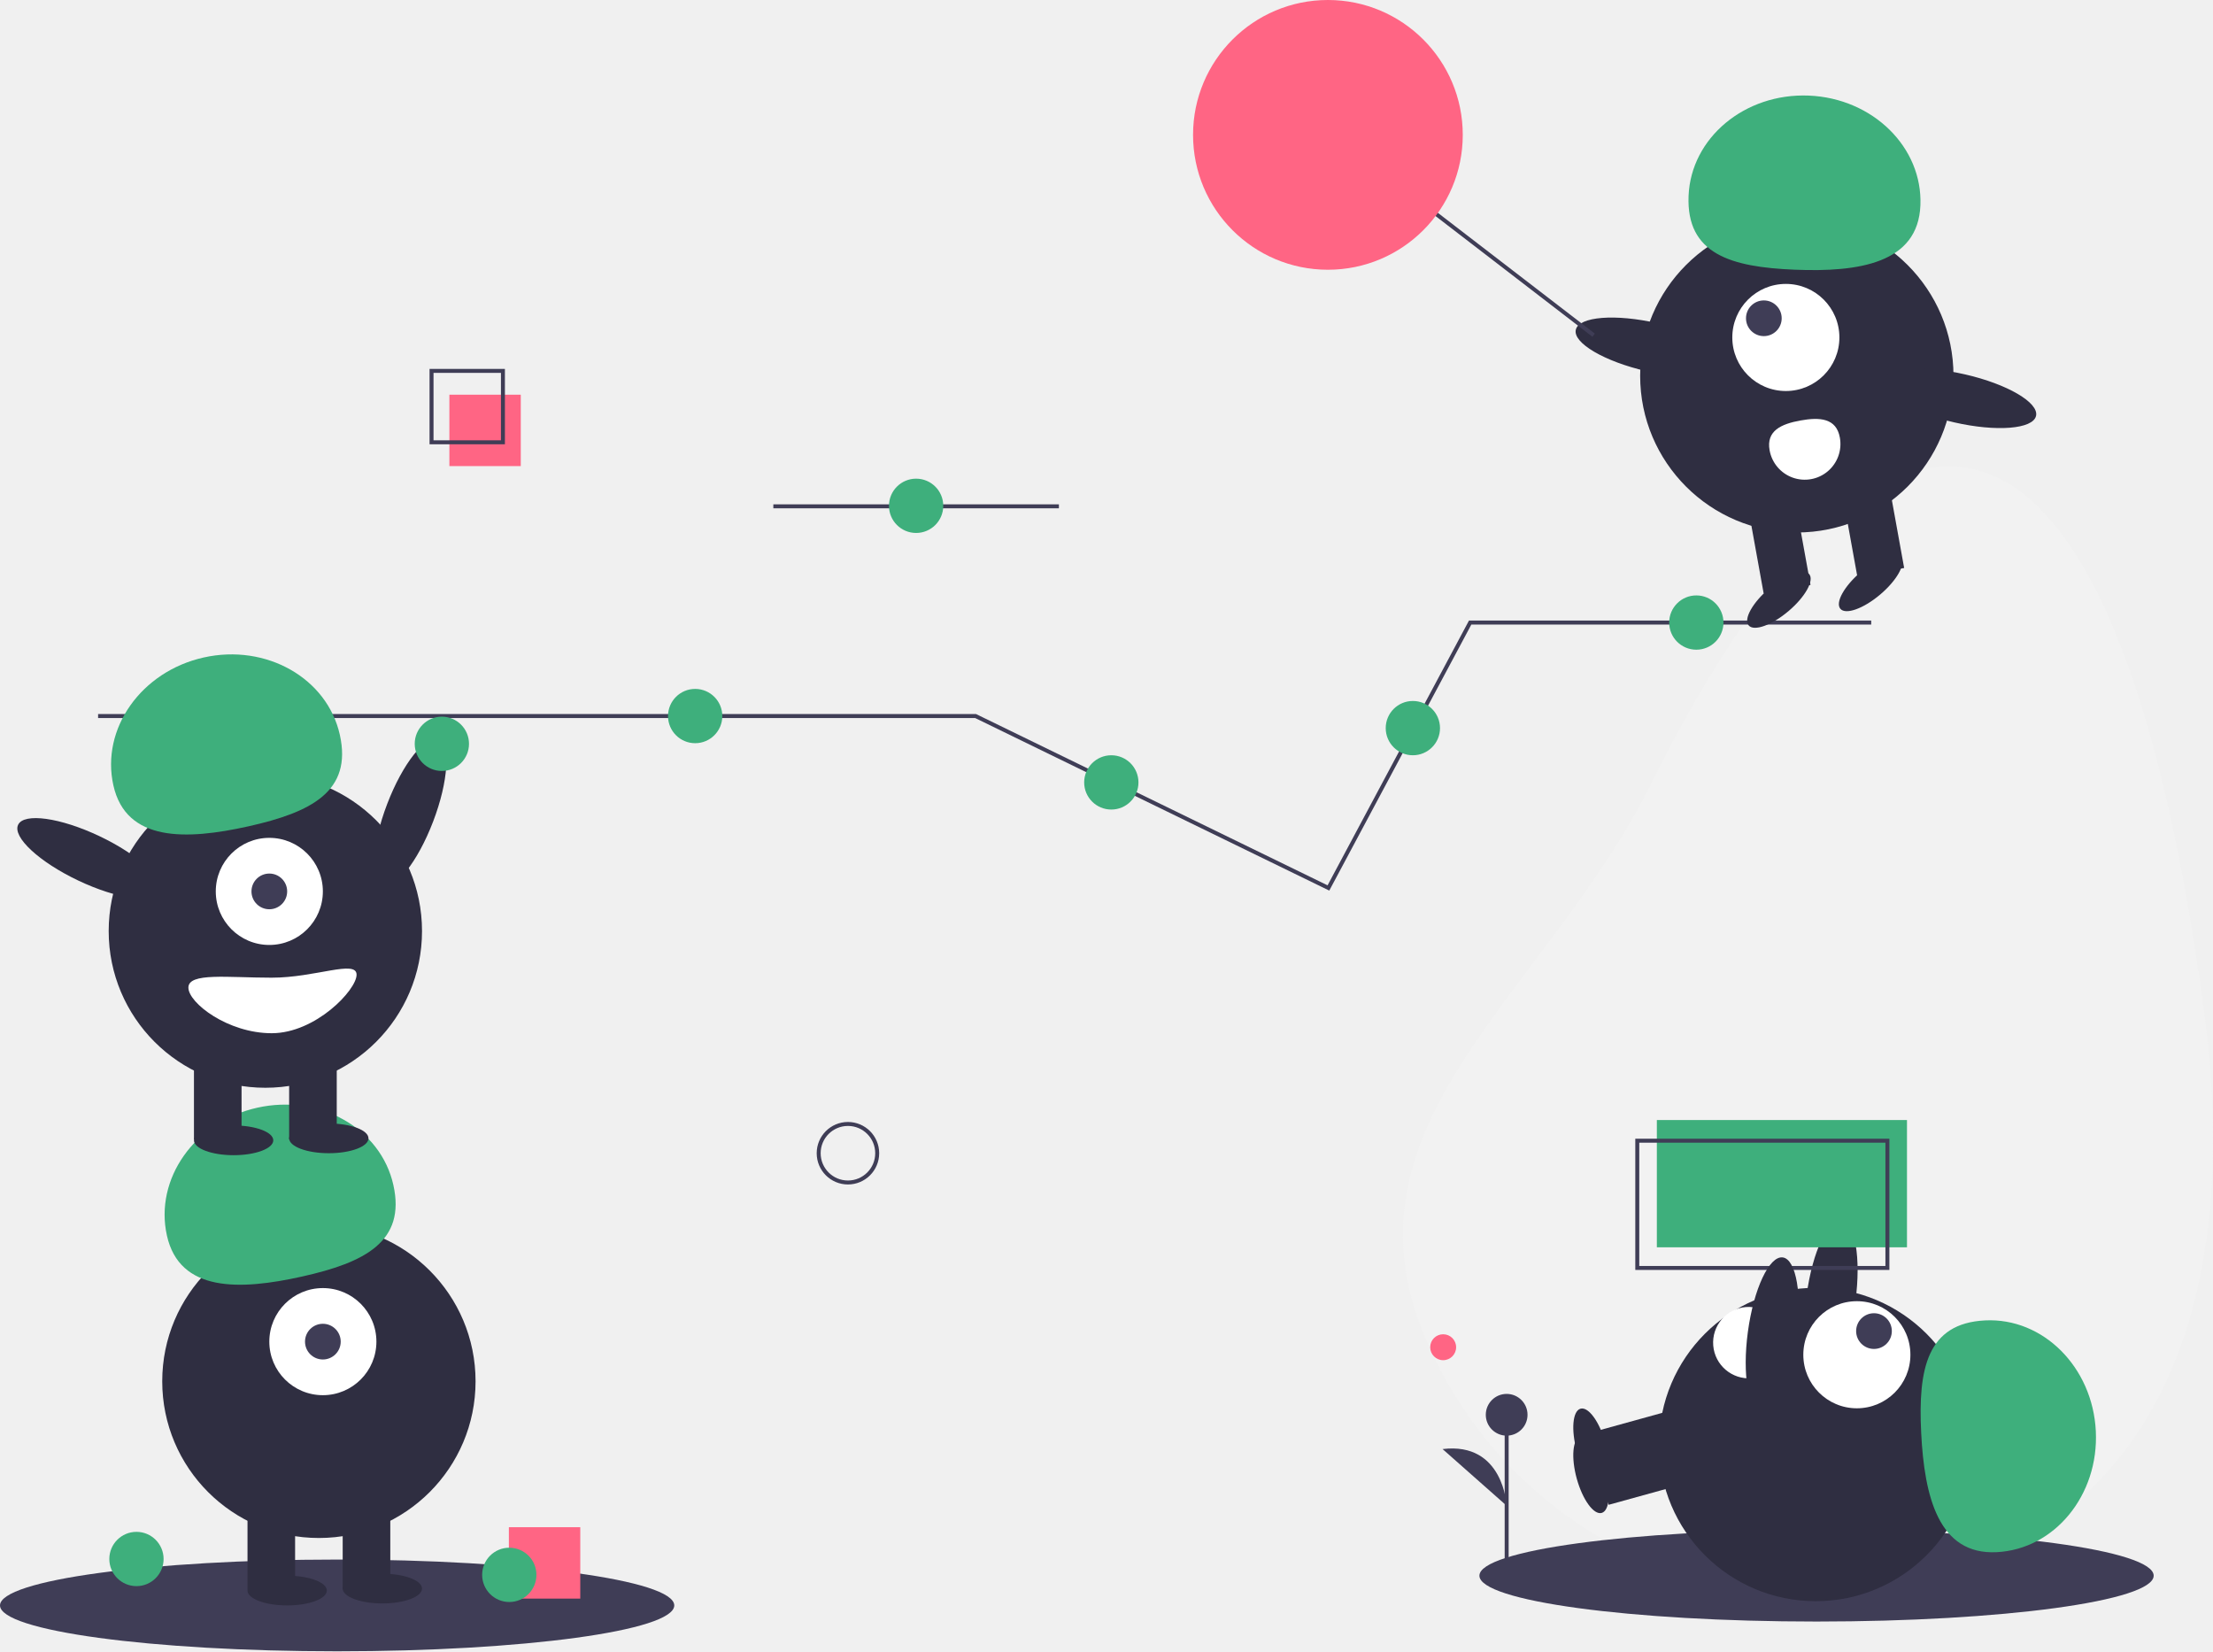
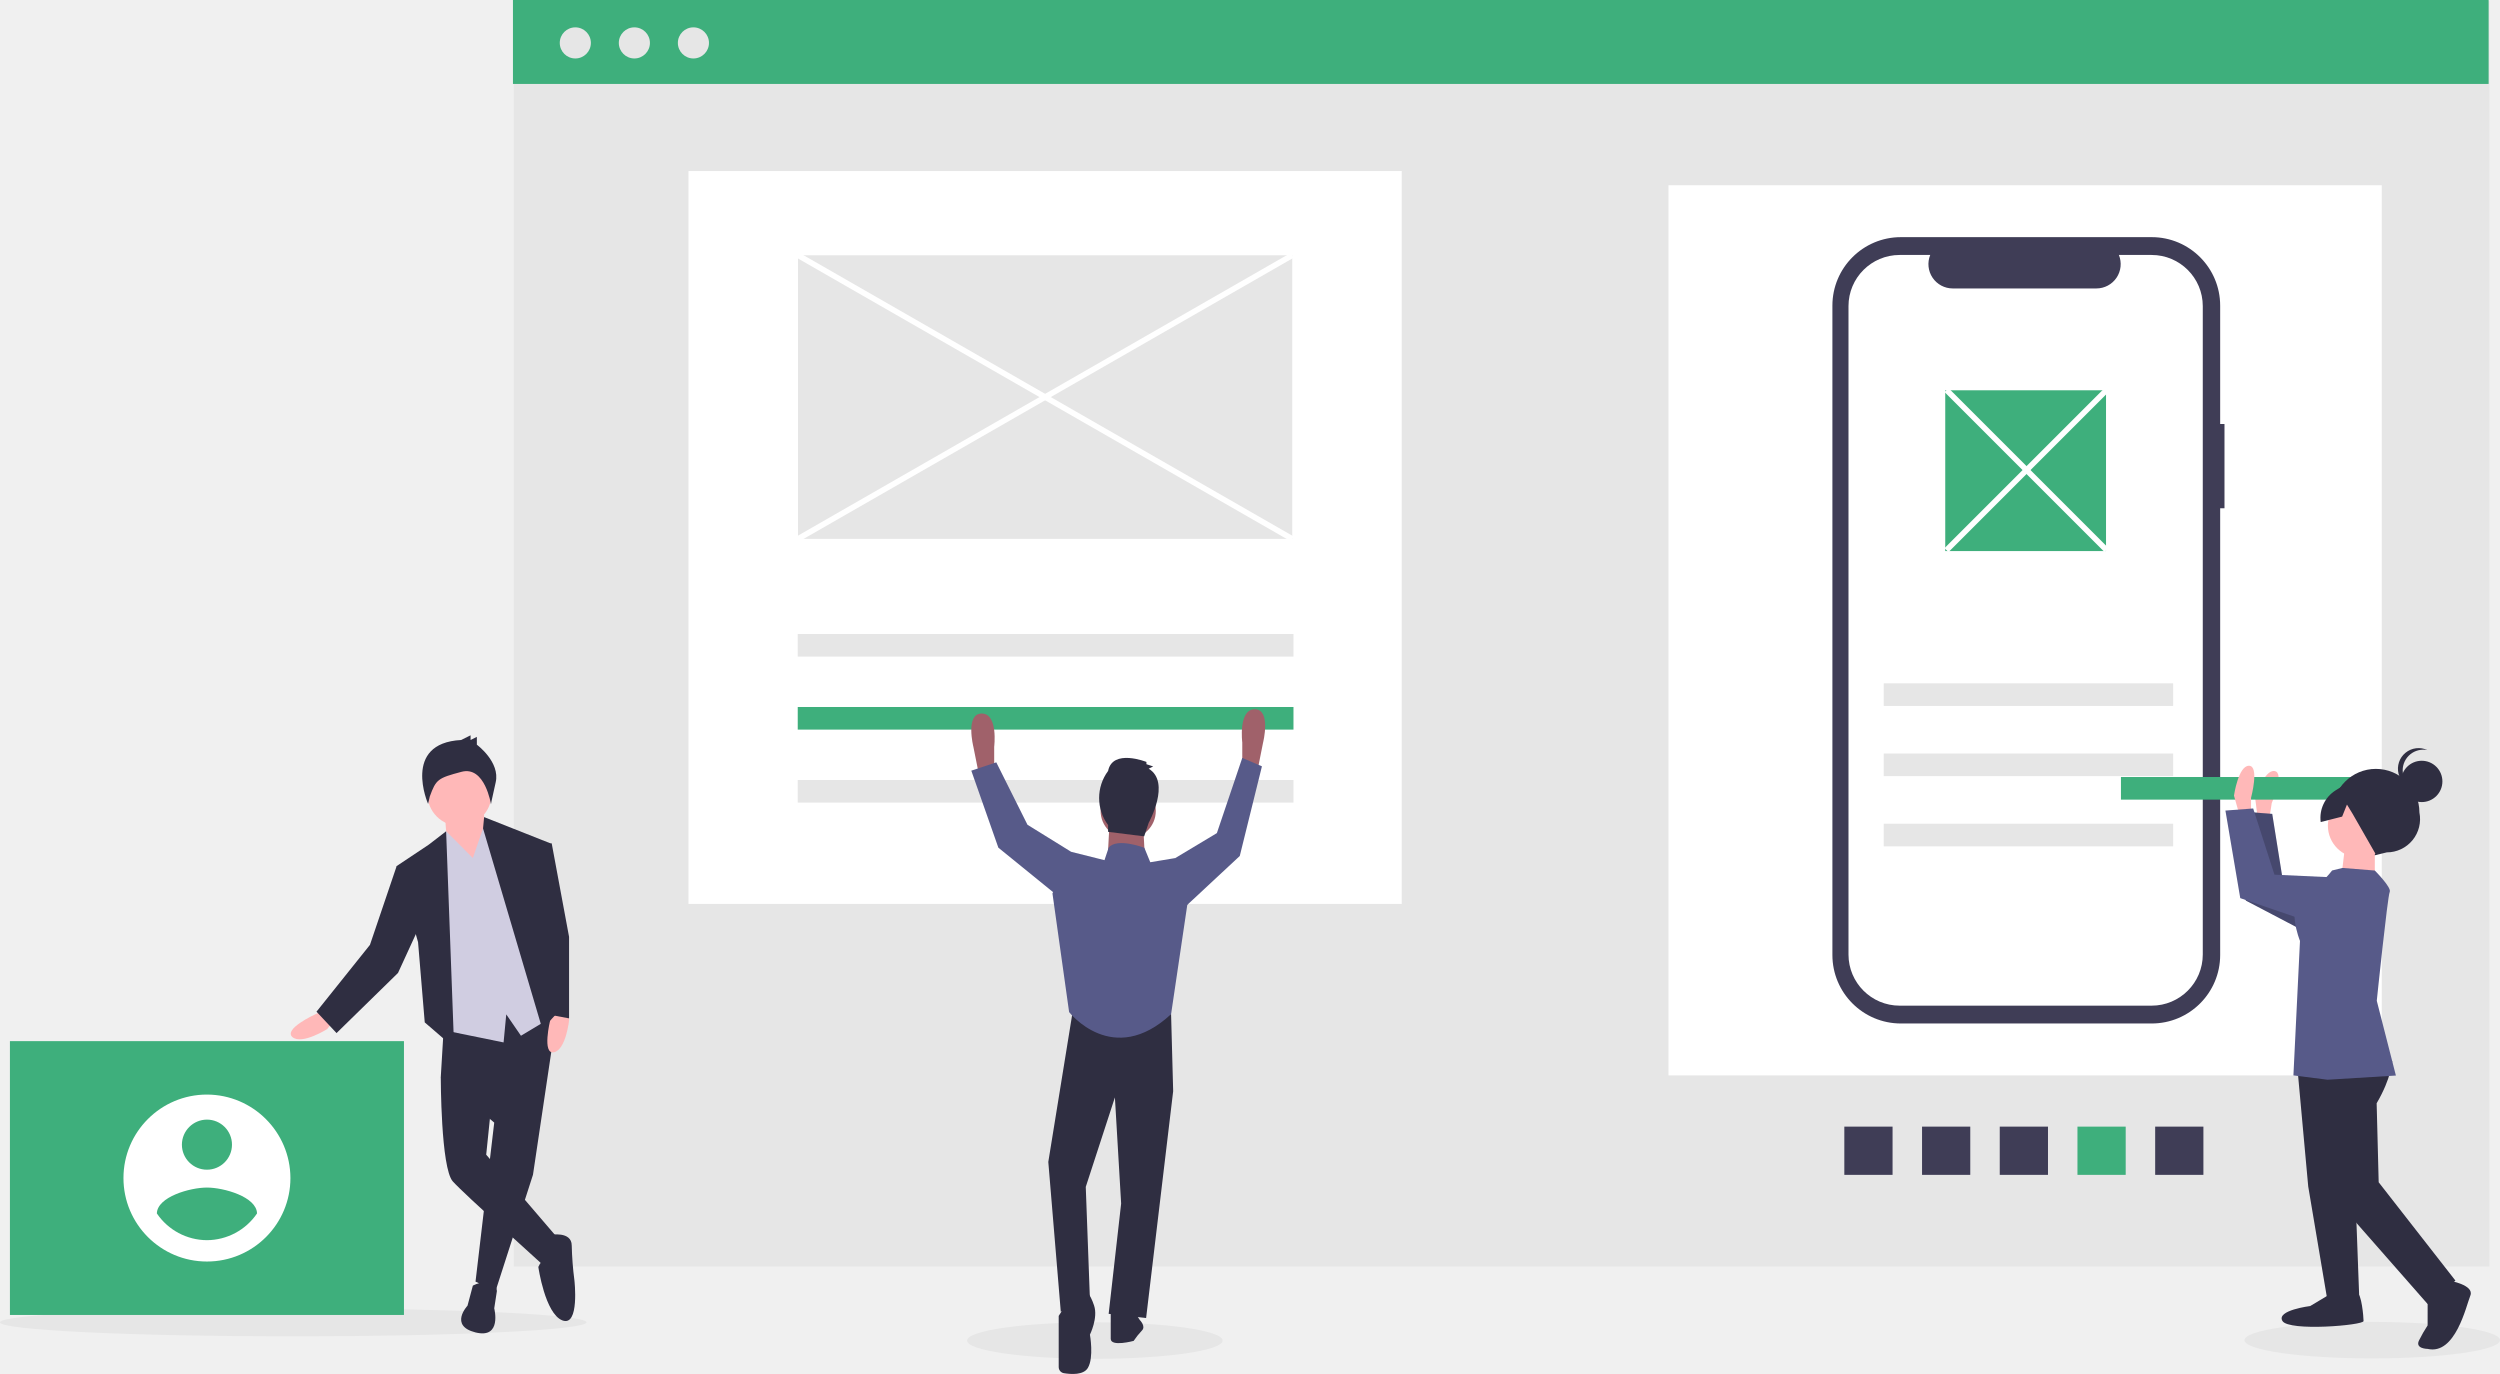
- <svg xmlns="http://www.w3.org/2000/svg" id="b32a285a-6b04-4396-8e15-f52ff515c3cb" data-name="Layer 1" width="1115.914" height="832.564" viewBox="0 0 1115.914 832.564">
-   <line x1="389.957" y1="255.282" x2="533.957" y2="255.282" fill="none" stroke="#3f3d56" stroke-miterlimit="10" stroke-width="2" />
-   <ellipse cx="248.867" cy="443.498" rx="39.5" ry="12.4" transform="translate(-296.2973 483.9037) rotate(-69.08217)" fill="#2f2e41" />
-   <path d="M1153.378,543.014c15.666,116.589-5.666,233.305-114.169,278.753S805.904,816.101,760.456,707.599s61.785-173.424,114.169-278.753C981.001,214.952,1104.728,180.95,1153.378,543.014Z" transform="translate(-42.04308 -33.7182)" fill="#f2f2f2" />
-   <ellipse cx="916" cy="794.436" rx="170" ry="23.127" fill="#3f3d56" />
-   <rect x="858.752" y="753.632" width="24" height="43" transform="translate(313.5944 1787.214) rotate(-105.4523)" fill="#2f2e41" />
-   <ellipse cx="844.359" cy="777.24" rx="7.5" ry="20" transform="translate(-218.6063 219.3442) rotate(-15.45227)" fill="#2f2e41" />
-   <ellipse cx="965.361" cy="688.069" rx="39.5" ry="12.4" transform="translate(111.8234 1518.548) rotate(-82.28111)" fill="#2f2e41" />
-   <circle cx="915.585" cy="728.299" r="79" fill="#2f2e41" />
-   <rect x="858.752" y="739.632" width="24" height="43" transform="translate(327.0883 1769.483) rotate(-105.4523)" fill="#2f2e41" />
-   <ellipse cx="844.359" cy="763.24" rx="7.5" ry="20" transform="translate(-214.8762 218.8382) rotate(-15.45227)" fill="#2f2e41" />
-   <circle cx="936.329" cy="683.043" r="27" fill="#fff" />
-   <circle cx="944.963" cy="671.116" r="9" fill="#3f3d56" />
-   <path d="M1048.858,816.306c29.235-1.463,51.625-28.808,50.01-61.076s-26.623-57.241-55.858-55.778-33.822,24.412-32.207,56.681S1019.623,817.769,1048.858,816.306Z" transform="translate(-42.04308 -33.7182)" fill="#3eaf7c" />
-   <path d="M925.341,728.592a18,18,0,0,1-2.904-35.883c9.909-.802,12.611,7.065,13.413,16.973S935.25,727.79,925.341,728.592Z" transform="translate(-42.04308 -33.7182)" fill="#fff" />
-   <polyline points="49.464 361.025 491.957 361.025 560.56 394.447 669.866 447.699 741.334 313.887 943.574 313.887" fill="none" stroke="#3f3d56" stroke-miterlimit="10" stroke-width="2" />
-   <circle cx="222.811" cy="375.025" r="13.685" fill="#3eaf7c" />
-   <circle cx="350.541" cy="361.025" r="13.685" fill="#3eaf7c" />
-   <circle cx="560.384" cy="394.478" r="13.685" fill="#3eaf7c" />
-   <circle cx="855.379" cy="313.887" r="13.685" fill="#3eaf7c" />
-   <circle cx="712.443" cy="367.108" r="13.685" fill="#3eaf7c" />
-   <circle cx="427.576" cy="581.441" r="14.756" fill="none" stroke="#3f3d56" stroke-miterlimit="10" stroke-width="2" />
-   <ellipse cx="170" cy="809.436" rx="170" ry="23.127" fill="#3f3d56" />
-   <circle cx="160.805" cy="696.436" r="79" fill="#2f2e41" />
-   <rect x="124.805" y="758.436" width="24" height="43" fill="#2f2e41" />
-   <rect x="172.805" y="758.436" width="24" height="43" fill="#2f2e41" />
-   <ellipse cx="144.805" cy="801.936" rx="20" ry="7.5" fill="#2f2e41" />
-   <ellipse cx="192.805" cy="800.936" rx="20" ry="7.5" fill="#2f2e41" />
-   <circle cx="162.805" cy="676.436" r="27" fill="#fff" />
-   <circle cx="162.805" cy="676.436" r="9" fill="#3f3d56" />
-   <path d="M126.215,656.687c-6.379-28.568,14.012-57.434,45.544-64.475s62.265,10.41,68.644,38.978-14.519,39.104-46.051,46.145S132.594,685.254,126.215,656.687Z" transform="translate(-42.04308 -33.7182)" fill="#3eaf7c" />
-   <circle cx="133.805" cy="469.436" r="79" fill="#2f2e41" />
-   <rect x="97.805" y="531.436" width="24" height="43" fill="#2f2e41" />
-   <rect x="145.805" y="531.436" width="24" height="43" fill="#2f2e41" />
-   <ellipse cx="117.805" cy="574.936" rx="20" ry="7.5" fill="#2f2e41" />
-   <ellipse cx="165.805" cy="573.936" rx="20" ry="7.5" fill="#2f2e41" />
-   <circle cx="135.805" cy="449.436" r="27" fill="#fff" />
-   <circle cx="135.805" cy="449.436" r="9" fill="#3f3d56" />
-   <path d="M99.215,429.687c-6.379-28.568,14.012-57.434,45.544-64.475s62.265,10.41,68.644,38.978-14.519,39.104-46.051,46.145S105.594,458.254,99.215,429.687Z" transform="translate(-42.04308 -33.7182)" fill="#3eaf7c" />
-   <ellipse cx="86.867" cy="466.498" rx="12.4" ry="39.5" transform="translate(-413.8951 311.3589) rotate(-64.62574)" fill="#2f2e41" />
-   <path d="M137.043,531.655c0,7.732,19.909,23,42,23s42.805-21.768,42.805-29.5-20.713,1.5-42.805,1.5S137.043,523.923,137.043,531.655Z" transform="translate(-42.04308 -33.7182)" fill="#fff" />
-   <rect x="835.474" y="564.71" width="126.129" height="64.161" fill="#3eaf7c" />
-   <rect x="825.603" y="575.129" width="126.129" height="64.161" fill="none" stroke="#3f3d56" stroke-miterlimit="10" stroke-width="2" />
-   <rect x="226.603" y="199" width="36" height="36" fill="#ff6584" />
-   <rect x="217.603" y="187" width="36" height="36" fill="none" stroke="#3f3d56" stroke-miterlimit="10" stroke-width="2" />
-   <circle cx="906.052" cy="189.47" r="79" fill="#2f2e41" />
-   <rect x="974.585" y="279.578" width="24" height="43" transform="matrix(-0.98401, 0.17813, -0.17813, -0.98401, 1968.981, 387.8777)" fill="#2f2e41" />
-   <rect x="927.353" y="288.128" width="24" height="43" transform="translate(1876.795 413.2555) rotate(169.7389)" fill="#2f2e41" />
-   <ellipse cx="939.065" cy="336.103" rx="20" ry="7.5" transform="translate(-36.79955 652.7925) rotate(-40.26106)" fill="#2f2e41" />
-   <ellipse cx="985.313" cy="327.731" rx="20" ry="7.5" transform="translate(-20.43292 680.6981) rotate(-40.26106)" fill="#2f2e41" />
-   <circle cx="900.521" cy="170.146" r="27" fill="#fff" />
-   <circle cx="889.424" cy="160.468" r="9" fill="#3f3d56" />
-   <path d="M1010.415,137.245c1.188-29.247-24.019-54.019-56.301-55.331s-59.415,21.335-60.603,50.582,21.252,35.892,53.534,37.203S1009.227,166.492,1010.415,137.245Z" transform="translate(-42.04308 -33.7182)" fill="#3eaf7c" />
-   <ellipse cx="875.15" cy="208.796" rx="12.4" ry="39.5" transform="translate(434.0611 981.4555) rotate(-77.0899)" fill="#2f2e41" />
-   <ellipse cx="1030.224" cy="234.584" rx="12.4" ry="39.5" transform="translate(529.3514 1152.636) rotate(-77.0899)" fill="#2f2e41" />
-   <path d="M969.793,254.321a18,18,0,1,1-35.424,6.413c-1.771-9.782,5.792-13.244,15.575-15.014S968.022,244.539,969.793,254.321Z" transform="translate(-42.04308 -33.7182)" fill="#fff" />
-   <line x1="712.603" y1="99" x2="803.603" y2="169" fill="none" stroke="#3f3d56" stroke-miterlimit="10" stroke-width="2" />
-   <circle cx="669.603" cy="68" r="68" fill="#ff6584" />
-   <ellipse cx="935.71" cy="706.84" rx="39.5" ry="12.4" transform="translate(67.55305 1505.415) rotate(-82.28111)" fill="#2f2e41" />
-   <circle cx="68.811" cy="786.025" r="13.685" fill="#3eaf7c" />
-   <rect x="256.603" y="770" width="36" height="36" fill="#ff6584" />
-   <circle cx="256.811" cy="794.025" r="13.685" fill="#3eaf7c" />
-   <circle cx="461.957" cy="255.025" r="13.685" fill="#3eaf7c" />
-   <circle cx="727.721" cy="679.252" r="6.535" fill="#ff6584" />
-   <line x1="759.739" y1="787.725" x2="759.739" y2="713.313" fill="#3f3d56" stroke="#3f3d56" stroke-miterlimit="10" stroke-width="2" />
-   <circle cx="759.739" cy="713.313" r="10.523" fill="#3f3d56" />
-   <path d="M801.782,792.893s-1.503-32.332-32.32-28.574" transform="translate(-42.04308 -33.7182)" fill="#3f3d56" />
+ <svg xmlns="http://www.w3.org/2000/svg" id="b66c9c51-8109-402d-a3f9-100a5bb3d153" data-name="Layer 1" width="890.302" height="489.3" viewBox="0 0 890.302 489.3">
+   <rect x="182.972" y="0.399" width="703.576" height="450.601" fill="#e6e6e6" />
+   <rect x="245.187" y="60.907" width="254" height="261" fill="#fff" />
+   <rect x="594.187" y="65.969" width="254" height="317" fill="#fff" />
+   <ellipse cx="844.802" cy="477.262" rx="45.5" ry="6.5" fill="#e6e6e6" />
+   <ellipse cx="389.9" cy="477.407" rx="45.5" ry="6.5" fill="#e6e6e6" />
+   <ellipse cx="104.425" cy="470.907" rx="104.425" ry="5" fill="#e6e6e6" />
+   <rect x="182.672" width="703.576" height="29.89" fill="#3eaf7c" />
+   <circle cx="204.884" cy="15.282" r="5.54" fill="#e6e6e6" />
+   <circle cx="225.913" cy="15.282" r="5.54" fill="#e6e6e6" />
+   <circle cx="246.941" cy="15.282" r="5.54" fill="#e6e6e6" />
+   <path d="M947.036,356.349H945.497V314.198a24.396,24.396,0,0,0-24.396-24.396H831.8a24.396,24.396,0,0,0-24.396,24.396V545.439a24.396,24.396,0,0,0,24.396,24.396h89.302a24.396,24.396,0,0,0,24.396-24.396V386.352h1.539Z" transform="translate(-154.8491 -205.3501)" fill="#3f3d56" />
+   <path d="M921.086,296.149H909.429a8.655,8.655,0,0,1-8.014,11.924H850.256A8.656,8.656,0,0,1,842.242,296.149H831.354a18.218,18.218,0,0,0-18.218,18.218v230.902a18.218,18.218,0,0,0,18.218,18.218h89.732a18.218,18.218,0,0,0,18.218-18.218v-230.902A18.218,18.218,0,0,0,921.086,296.149Z" transform="translate(-154.8491 -205.3501)" fill="#fff" />
+   <rect x="284.09" y="225.776" width="176.544" height="8.053" fill="#e6e6e6" />
+   <rect x="284.09" y="251.776" width="176.544" height="8.053" fill="#3eaf7c" />
+   <rect x="284.09" y="277.776" width="176.544" height="8.053" fill="#e6e6e6" />
+   <rect x="670.839" y="243.346" width="103.064" height="8.053" fill="#e6e6e6" />
+   <rect x="670.839" y="268.346" width="103.064" height="8.053" fill="#e6e6e6" />
+   <rect x="670.839" y="293.346" width="103.064" height="8.053" fill="#e6e6e6" />
+   <rect x="922.351" y="606.563" width="17.177" height="17.177" transform="translate(1391.242 -521.1374) rotate(90)" fill="#3f3d56" />
+   <rect x="894.676" y="606.563" width="17.177" height="17.177" transform="translate(1363.568 -493.4629) rotate(90)" fill="#3eaf7c" />
+   <rect x="867.002" y="606.563" width="17.177" height="17.177" transform="translate(1335.893 -465.7884) rotate(90)" fill="#3f3d56" />
+   <rect x="839.327" y="606.563" width="17.177" height="17.177" transform="translate(1308.219 -438.1138) rotate(90)" fill="#3f3d56" />
+   <rect x="811.653" y="606.563" width="17.177" height="17.177" transform="translate(1280.544 -410.4393) rotate(90)" fill="#3f3d56" />
+   <rect x="692.742" y="138.99" width="57.258" height="57.258" fill="#3eaf7c" />
+   <path d="M504.454,480.943l-.741,1.482-2.223-11.117s-2.965-11.858,2.965-11.858,4.447,11.858,4.447,11.858v8.152Z" transform="translate(-154.8491 -205.3501)" fill="#a0616a" />
+   <path d="M601.696,479.425l.741,1.482,2.223-11.117s2.965-11.858-2.965-11.858-4.447,11.858-4.447,11.858V477.943Z" transform="translate(-154.8491 -205.3501)" fill="#a0616a" />
+   <polygon points="382.215 358.94 373.322 413.784 377.768 467.145 388.144 462.699 386.662 422.677 397.038 390.808 399.261 428.606 394.815 467.886 408.155 469.369 417.79 388.585 417.049 361.163 382.215 358.94" fill="#2f2e41" />
+   <path d="M537.064,665.825l-5.188,8.152V692.194a2.209,2.209,0,0,0,1.856,2.18c2.543.417,6.97.714,8.52-1.868,2.223-3.706.741-11.858.741-11.858s2.965-5.929,1.482-10.376-2.965-5.188-2.965-5.188Z" transform="translate(-154.8491 -205.3501)" fill="#2f2e41" />
+   <path d="M559.298,673.237l1.482,2.223s2.223,2.223.741,3.706a28.966,28.966,0,0,0-2.965,3.706s-8.152,2.223-8.152-.741v-9.635Z" transform="translate(-154.8491 -205.3501)" fill="#2f2e41" />
+   <circle cx="401.778" cy="288.795" r="9.824" fill="#a0616a" />
+   <polygon points="395.185 291.867 394.444 305.949 407.784 306.69 407.043 292.608 395.185 291.867" fill="#a0616a" />
+   <path d="M564.486,512.41l-2.104-5.14s-9.754-3.754-12.719-.048l-1.482,4.447-11.858-2.965-6.67,14.823,5.929,42.245s15.564,20.011,36.316.741l5.929-40.021L573.38,510.928Z" transform="translate(-154.8491 -205.3501)" fill="#575a89" />
+   <polygon points="417.049 308.543 418.531 305.578 433.354 296.684 442.4 269.907 449.4 272.907 441.506 304.837 420.013 324.847 417.049 308.543" fill="#575a89" />
+   <polygon points="382.956 304.837 381.474 303.355 365.91 293.72 354.793 271.486 345.9 274.45 355.534 301.872 379.251 321.142 382.956 304.837" fill="#575a89" />
+   <path d="M563.919,479.1l1.606-.803-2.409-.803V476.691s-12.047-4.819-13.653,3.213a16.143,16.143,0,0,0,0,19.275v2.409l12.85,1.606,1.606-4.819S571.95,483.919,563.919,479.1Z" transform="translate(-154.8491 -205.3501)" fill="#2f2e41" />
+   <path d="M269.939,565.16l-2.855,1.428s-11.422,5.235-8.09,8.09,12.373-2.855,12.373-2.855l1.904-2.38Z" transform="translate(-154.8491 -205.3501)" fill="#ffb8b8" />
+   <polygon points="198.633 359.099 189.807 418.346 176.481 459.749 169.343 456.418 176.005 399.786 156.969 383.605 158.397 359.81 198.633 359.099" fill="#2f2e41" />
+   <path d="M323.24,663.196s8.09-4.283,8.566,1.904l-.952,6.187s2.855,10.946-6.663,8.566-2.855-9.518-2.855-9.518Z" transform="translate(-154.8491 -205.3501)" fill="#2f2e41" />
+   <path d="M318.005,583.72l-6.187,5.235s0,32.361,4.283,37.12,31.41,29.03,32.361,29.982,5.235-9.518,5.235-9.518l-25.699-29.982,1.904-18.56Z" transform="translate(-154.8491 -205.3501)" fill="#2f2e41" />
+   <path d="M350.842,645.112s7.614-1.428,7.614,3.807a115.231,115.231,0,0,0,.952,12.373s1.904,16.657-4.283,14.277-8.566-19.036-8.566-19.036a7.089,7.089,0,0,1,2.855-3.331C351.318,652.25,350.842,645.112,350.842,645.112Z" transform="translate(-154.8491 -205.3501)" fill="#2f2e41" />
+   <polygon points="172.198 288.424 173.626 306.033 169.819 312.695 159.349 302.701 158.397 289.376 172.198 288.424" fill="#ffb8b8" />
+   <circle cx="163.632" cy="282.713" r="11.422" fill="#ffb8b8" />
+   <polygon points="168.391 305.557 173.15 291.756 181.716 301.274 197.421 361.713 185.523 368.852 180.289 361.237 179.337 371.231 156.017 366.472 154.114 302.701 158.87 296.002 168.391 305.557" fill="#d0cde1" />
+   <polygon points="161.728 373.135 158.873 296.039 152.686 300.798 141.264 308.412 148.879 335.539 151.258 364.093 161.728 373.135" fill="#2f2e41" />
+   <polygon points="144.596 308.888 141.264 308.412 131.746 336.49 112.71 360.286 119.849 367.9 141.74 346.484 149.831 328.876 144.596 308.888" fill="#2f2e41" />
+   <path d="M351.417,565.595l-.649,3.126s-2.971,12.208,1.335,11.363,5.428-11.48,5.428-11.48l-.688-2.969Z" transform="translate(-154.8491 -205.3501)" fill="#ffb8b8" />
+   <polygon points="172.406 290.983 195.993 300.322 193.138 328.876 198.849 360.286 193.138 366.472 172.022 295.028 172.406 290.983" fill="#2f2e41" />
+   <path d="M319.079,468.881l3.353-1.676v1.676l2.235-1.118v2.794s8.382,6.146,6.705,13.41-1.676,7.823-1.676,7.823-2.119-13.814-10.501-11.579-9.056,2.639-11.291,8.785l-.606,2.636S297.846,469.998,319.079,468.881Z" transform="translate(-154.8491 -205.3501)" fill="#2f2e41" />
+   <polygon points="192.662 300.322 196.469 300.322 202.656 333.635 202.656 362.665 195.042 361.237 188.855 317.454 192.662 300.322" fill="#2f2e41" />
+   <rect x="3.535" y="370.772" width="140.321" height="97.511" fill="#3eaf7c" />
+   <path d="M228.545,595.148a29.729,29.729,0,1,0,29.729,29.729A29.816,29.816,0,0,0,228.545,595.148Zm0,8.919a8.919,8.919,0,1,1-8.919,8.919,8.949,8.949,0,0,1,8.919-8.919Zm0,42.936a21.657,21.657,0,0,1-17.837-9.519c.143-5.946,11.892-9.219,17.837-9.219s17.694,3.273,17.837,9.219a21.693,21.693,0,0,1-17.837,9.519Z" transform="translate(-154.8491 -205.3501)" fill="#fff" />
+   <rect x="284.187" y="90.907" width="176" height="101" fill="#e6e6e6" />
+   <path d="M963.051,496.584l.815-5.26s4.753-10.805.996-11.388-6.891,9.704-6.891,9.704l1.375,10.986Z" transform="translate(-154.8491 -205.3501)" fill="#ffb8b8" />
+   <polygon points="846.67 321.051 813.089 314.306 809.187 289.847 799.302 289.084 799.785 320.707 828.962 336.004 846.67 321.051" fill="#575a89" />
+   <polygon points="846.67 321.051 813.089 314.306 809.187 289.847 799.302 289.084 799.785 320.707 828.962 336.004 846.67 321.051" opacity="0.2" />
+   <rect x="910.162" y="482.062" width="103.064" height="8.053" transform="translate(1768.539 766.8261) rotate(-180)" fill="#3eaf7c" />
+   <path d="M956.49,494.78l.007-5.323s3.056-11.402-.746-11.407-5.336,10.639-5.336,10.639l3.028,10.649Z" transform="translate(-154.8491 -205.3501)" fill="#ffb8b8" />
+   <path d="M1000.202,510.025l4.607-1.123a11.862,11.862,0,0,0,11.642-14.211h0a15.504,15.504,0,0,0-15.485-15.524h0A15.504,15.504,0,0,0,985.443,494.652v0A12.321,12.321,0,0,0,1000.202,510.025Z" transform="translate(-154.8491 -205.3501)" fill="#2f2e41" />
+   <polygon points="818.254 381.458 822.005 422.524 828.797 462.833 840.203 462.847 838.732 423.305 832.709 375.393 818.254 381.458" fill="#2f2e41" />
+   <path d="M985.17,665.904l-7.61,4.553s-12.168,1.505-9.892,5.31,28.893,1.557,28.895.036-.748-9.886-2.269-9.888Z" transform="translate(-154.8491 -205.3501)" fill="#2f2e41" />
+   <path d="M1006.771,583.26s-.214,5.871-5.548,14.989l.725,28.135,27.33,35.012-9.896,8.352-33.409-38.061-8.307-45.634,10.659-10.632Z" transform="translate(-154.8491 -205.3501)" fill="#2f2e41" />
+   <path d="M1026.997,661.394s9.123,1.532,7.597,5.332-5.349,21.284-15.232,18.991c0,0-4.562-.006-3.038-3.045a55.004,55.004,0,0,1,3.048-5.319l.012-9.885Z" transform="translate(-154.8491 -205.3501)" fill="#2f2e41" />
+   <circle cx="840.415" cy="294.041" r="11.406" fill="#ffb8b8" />
+   <polygon points="845.728 301.652 845.712 314.578 833.546 314.563 835.083 301.639 845.728 301.652" fill="#ffb8b8" />
+   <path d="M985.359,515.347l3.687-.906,11.521.925s6.075,6.091,5.313,7.611-4.611,38.774-4.611,38.774l6.81,26.622-24.334,1.49-12.164-1.536,2.341-47.902s-5.306-12.933,1.542-16.727A29.954,29.954,0,0,0,985.359,515.347Z" transform="translate(-154.8491 -205.3501)" fill="#575a89" />
+   <polygon points="844.193 313.056 809.978 311.492 802.404 287.911 792.518 288.658 797.801 319.841 828.964 330.526 844.193 313.056" fill="#575a89" />
+   <circle cx="862.432" cy="278.279" r="7.359" fill="#2f2e41" />
+   <path d="M1010.492,479.674a7.355,7.355,0,0,1,8.807-7.205A7.355,7.355,0,1,0,1014.711,486.331,7.353,7.353,0,0,1,1010.492,479.674Z" transform="translate(-154.8491 -205.3501)" fill="#2f2e41" />
+   <path d="M1004.179,483.847l-9.921-1.827-7.63,4.782a11.573,11.573,0,0,0-5.331,11.295l7.641-1.937,1.711-4.29,2.038,3.34,8.267,14.454,8.37-4.552,5.333-8.358Z" transform="translate(-154.8491 -205.3501)" fill="#2f2e41" />
+   <rect x="526.036" y="245.297" width="2" height="202.921" transform="translate(-190.8885 425.9309) rotate(-60.15005)" fill="#fff" />
+   <rect x="425.576" y="345.758" width="202.921" height="2" transform="translate(-257.5169 102.9269) rotate(-29.84553)" fill="#fff" />
+   <rect x="875.536" y="332.452" width="2" height="80.61" transform="translate(-161.6969 523.6326) rotate(-45)" fill="#fff" />
+   <rect x="836.231" y="371.757" width="80.61" height="2" transform="translate(-161.6969 523.6326) rotate(-45)" fill="#fff" />
</svg>
